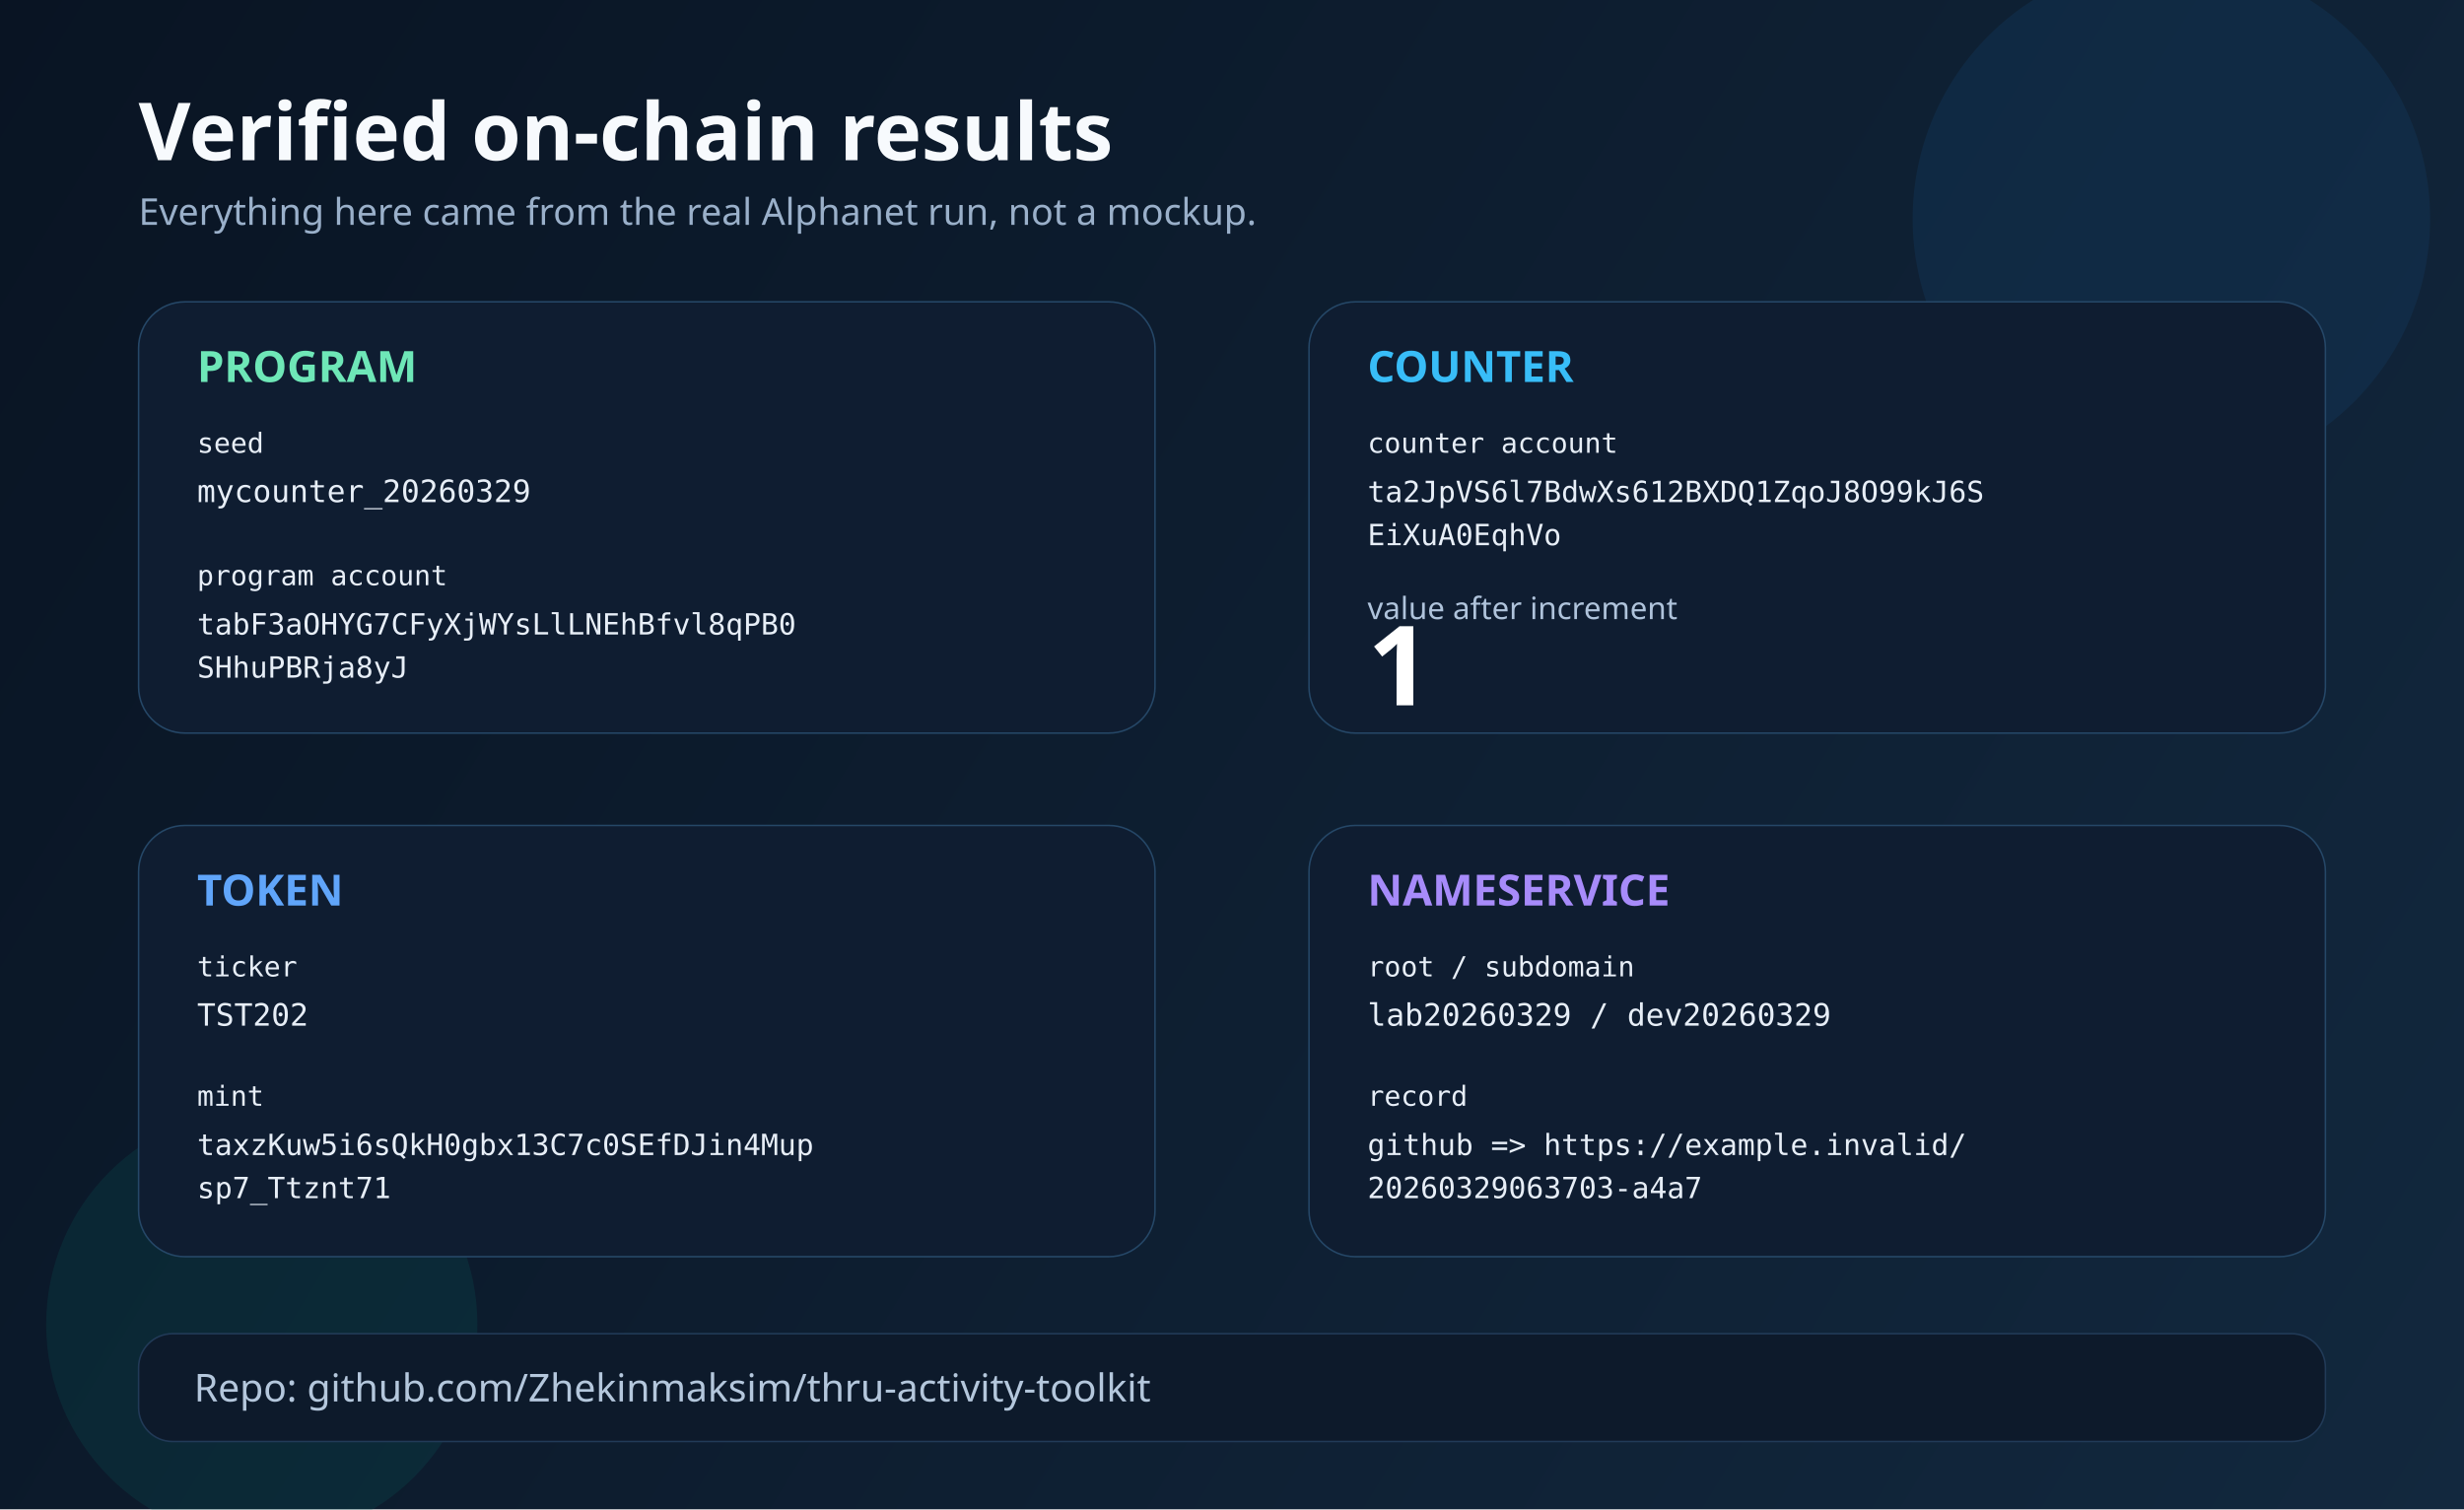
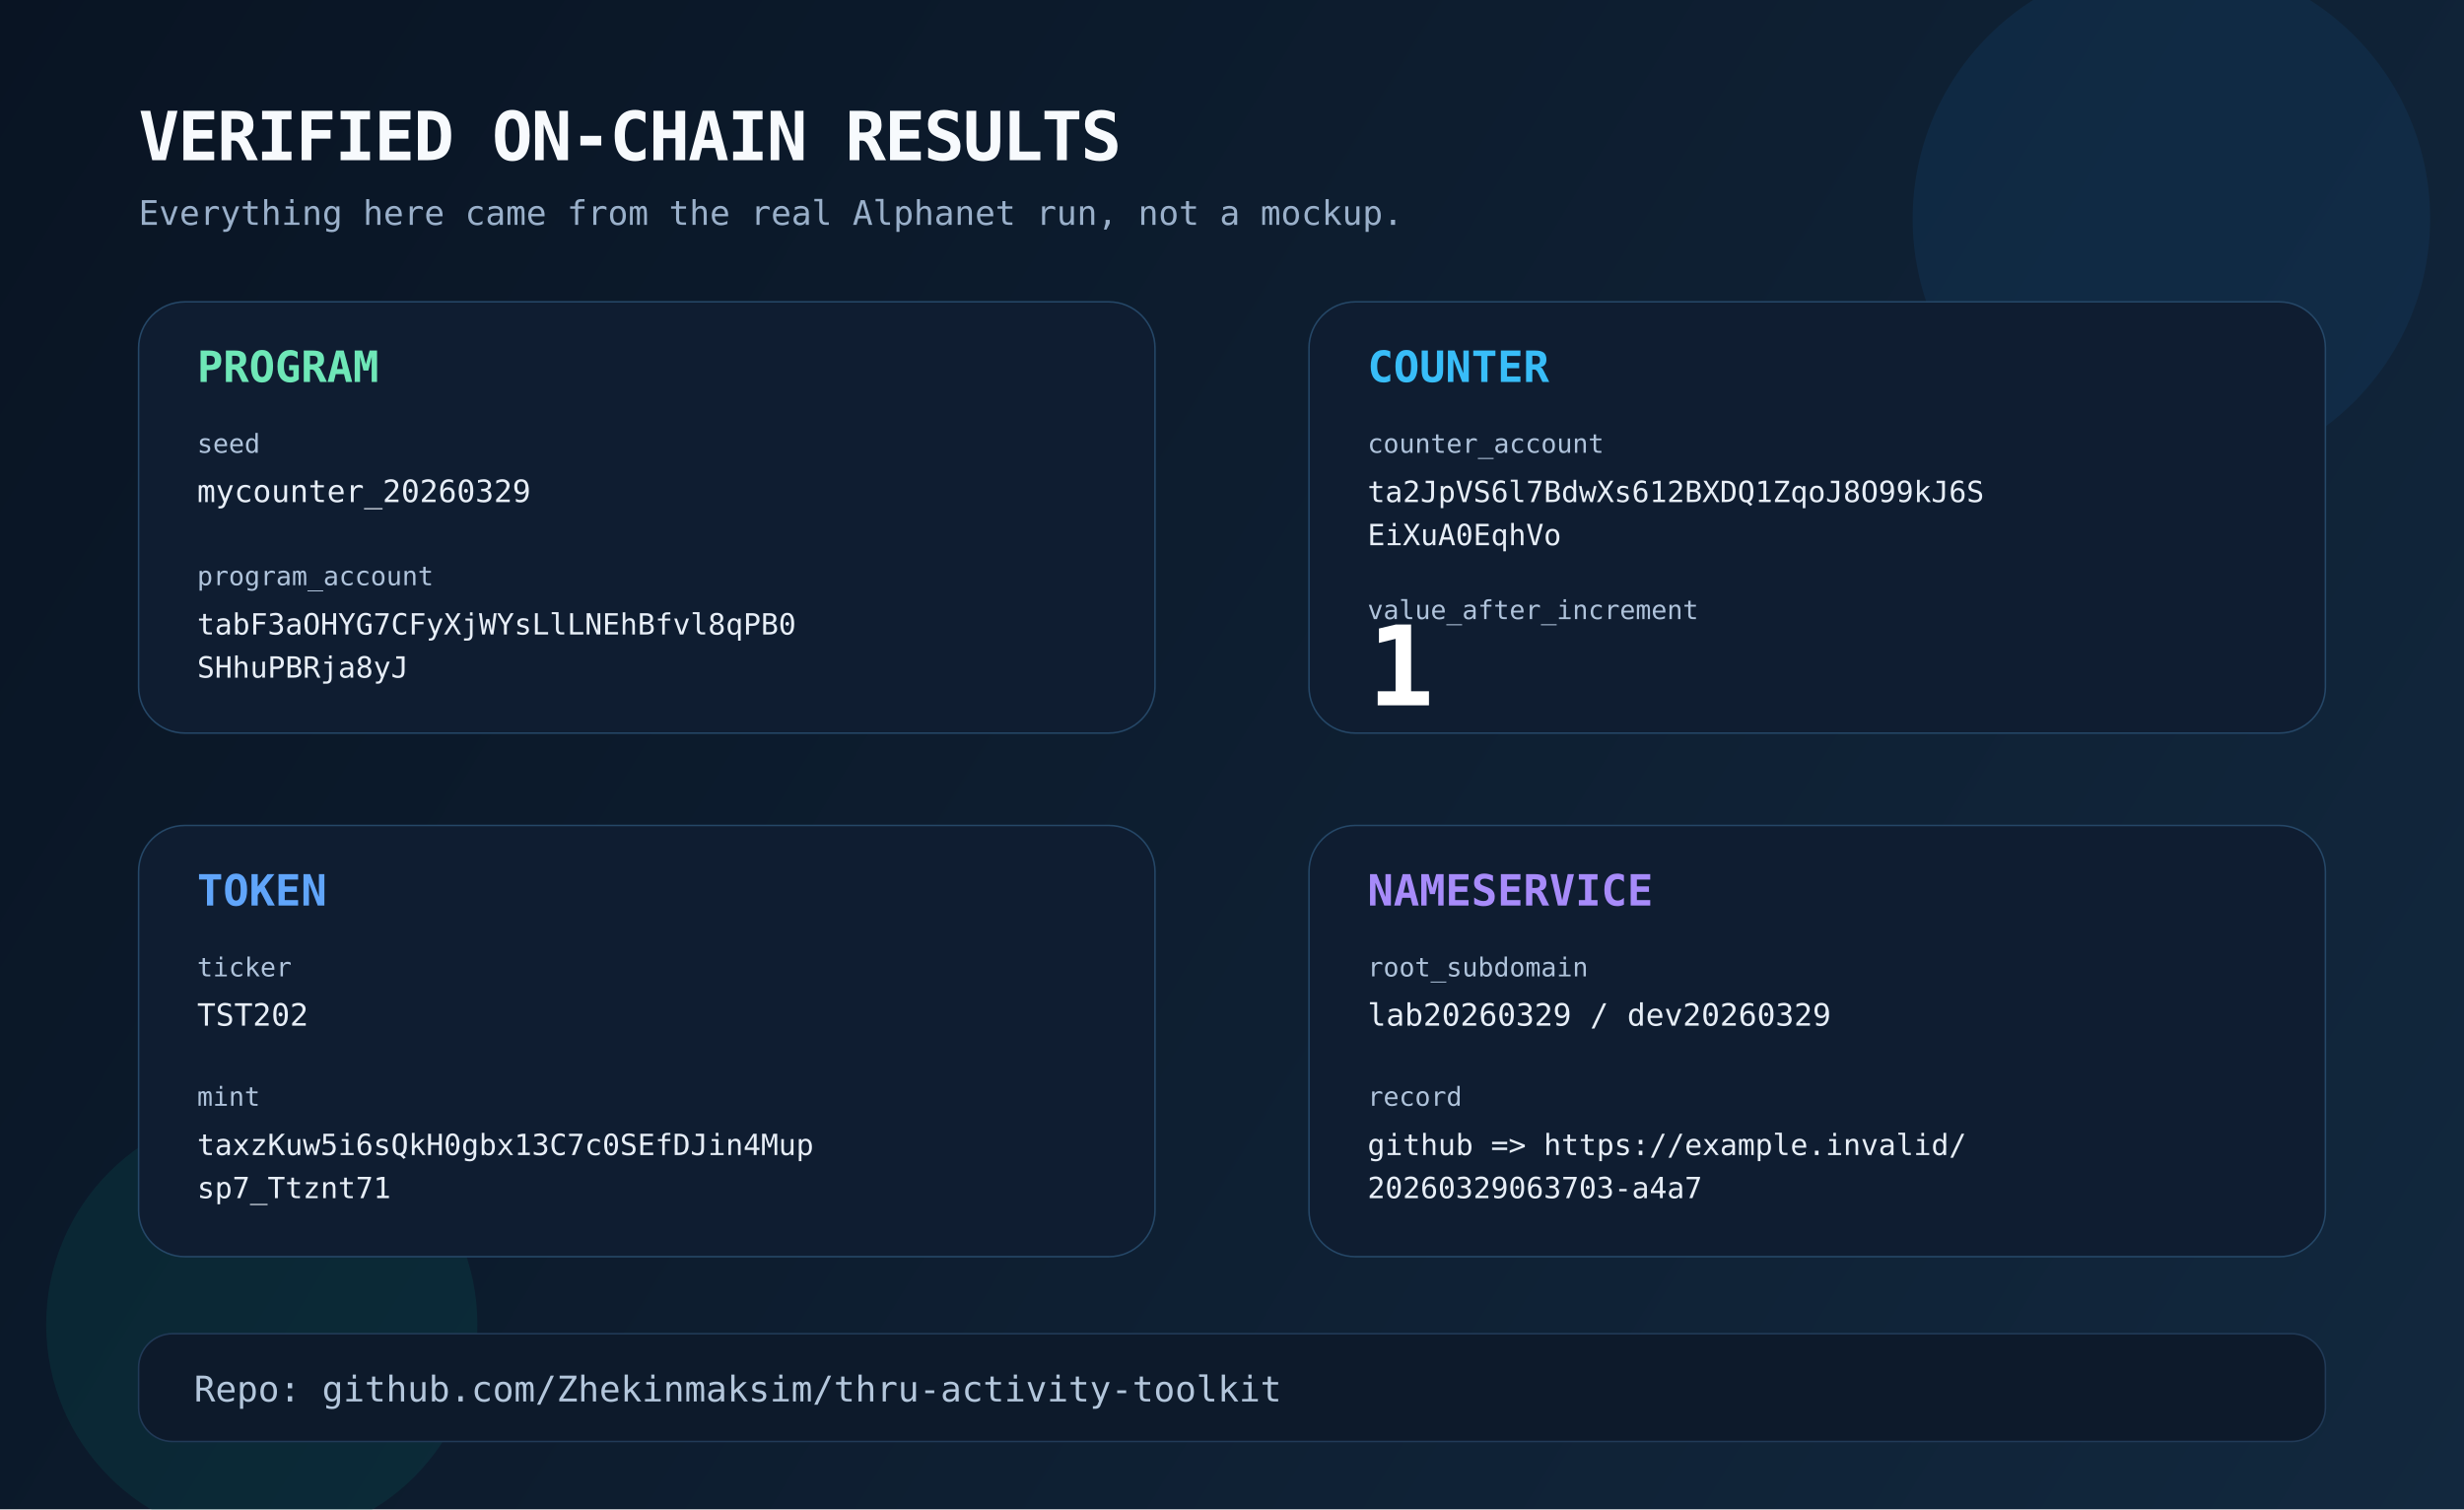
<svg xmlns="http://www.w3.org/2000/svg" width="1600" height="980" viewBox="0 0 1600 980" fill="none">
  <defs>
    <linearGradient id="bg" x1="0" y1="0" x2="1600" y2="980" gradientUnits="userSpaceOnUse">
      <stop stop-color="#091423" />
      <stop offset="1" stop-color="#12283E" />
    </linearGradient>
  </defs>
  <rect width="1600" height="980" fill="url(#bg)" />
  <circle cx="1410" cy="142" r="168" fill="#13395A" fill-opacity="0.4" />
  <circle cx="170" cy="860" r="140" fill="#0B6D69" fill-opacity="0.18" />
-   <text x="90" y="104" fill="#F7FAFD" font-family="Avenir Next, Segoe UI, sans-serif" font-size="52" font-weight="700">Verified on-chain results</text>
-   <text x="90" y="146" fill="#9AB0CA" font-family="Avenir Next, Segoe UI, sans-serif" font-size="24">
+   <text x="90" y="104" fill="#F7FAFD" font-family="SFMono-Regular, SF Mono, Menlo, Monaco, monospace" font-size="44" font-weight="700" letter-spacing="-1">
+     VERIFIED ON-CHAIN RESULTS
+   </text>
+   <text x="90" y="146" fill="#9AB0CA" font-family="SFMono-Regular, SF Mono, Menlo, Monaco, monospace" font-size="22">
    Everything here came from the real Alphanet run, not a mockup.
  </text>
  <rect x="90" y="196" width="660" height="280" rx="30" fill="#0F1D31" stroke="#254767" />
-   <text x="128" y="248" fill="#6EE7B7" font-family="Avenir Next, Segoe UI, sans-serif" font-size="28" font-weight="700">PROGRAM</text>
-   <text x="128" y="294" fill="#E7EEF7" font-family="Menlo, Monaco, monospace" font-size="18">seed</text>
-   <text x="128" y="326" fill="#E7EEF7" font-family="Menlo, Monaco, monospace" font-size="20">mycounter_20260329</text>
-   <text x="128" y="380" fill="#E7EEF7" font-family="Menlo, Monaco, monospace" font-size="18">program account</text>
-   <text x="128" y="412" fill="#E7EEF7" font-family="Menlo, Monaco, monospace" font-size="19">tabF3aOHYG7CFyXjWYsLlLNEhBfvl8qPB0</text>
-   <text x="128" y="440" fill="#E7EEF7" font-family="Menlo, Monaco, monospace" font-size="19">SHhuPBRja8yJ</text>
+   <text x="128" y="248" fill="#6EE7B7" font-family="SFMono-Regular, SF Mono, Menlo, Monaco, monospace" font-size="28" font-weight="700">PROGRAM</text>
+   <text x="128" y="294" fill="#AFC3DB" font-family="SFMono-Regular, SF Mono, Menlo, Monaco, monospace" font-size="17">seed</text>
+   <text x="128" y="326" fill="#E7EEF7" font-family="SFMono-Regular, SF Mono, Menlo, Monaco, monospace" font-size="20">mycounter_20260329</text>
+   <text x="128" y="380" fill="#AFC3DB" font-family="SFMono-Regular, SF Mono, Menlo, Monaco, monospace" font-size="17">program_account</text>
+   <text x="128" y="412" fill="#E7EEF7" font-family="SFMono-Regular, SF Mono, Menlo, Monaco, monospace" font-size="19">tabF3aOHYG7CFyXjWYsLlLNEhBfvl8qPB0</text>
+   <text x="128" y="440" fill="#E7EEF7" font-family="SFMono-Regular, SF Mono, Menlo, Monaco, monospace" font-size="19">SHhuPBRja8yJ</text>
  <rect x="850" y="196" width="660" height="280" rx="30" fill="#0F1D31" stroke="#254767" />
-   <text x="888" y="248" fill="#38BDF8" font-family="Avenir Next, Segoe UI, sans-serif" font-size="28" font-weight="700">COUNTER</text>
-   <text x="888" y="294" fill="#E7EEF7" font-family="Menlo, Monaco, monospace" font-size="18">counter account</text>
-   <text x="888" y="326" fill="#E7EEF7" font-family="Menlo, Monaco, monospace" font-size="19">ta2JpVS6l7BdwXs612BXDQ1ZqoJ8O99kJ6S</text>
-   <text x="888" y="354" fill="#E7EEF7" font-family="Menlo, Monaco, monospace" font-size="19">EiXuA0EqhVo</text>
-   <text x="888" y="402" fill="#AFC3DB" font-family="Avenir Next, Segoe UI, sans-serif" font-size="20">value after increment</text>
-   <text x="888" y="458" fill="#FFFFFF" font-family="Avenir Next, Segoe UI, sans-serif" font-size="72" font-weight="700">1</text>
+   <text x="888" y="248" fill="#38BDF8" font-family="SFMono-Regular, SF Mono, Menlo, Monaco, monospace" font-size="28" font-weight="700">COUNTER</text>
+   <text x="888" y="294" fill="#AFC3DB" font-family="SFMono-Regular, SF Mono, Menlo, Monaco, monospace" font-size="17">counter_account</text>
+   <text x="888" y="326" fill="#E7EEF7" font-family="SFMono-Regular, SF Mono, Menlo, Monaco, monospace" font-size="19">ta2JpVS6l7BdwXs612BXDQ1ZqoJ8O99kJ6S</text>
+   <text x="888" y="354" fill="#E7EEF7" font-family="SFMono-Regular, SF Mono, Menlo, Monaco, monospace" font-size="19">EiXuA0EqhVo</text>
+   <text x="888" y="402" fill="#AFC3DB" font-family="SFMono-Regular, SF Mono, Menlo, Monaco, monospace" font-size="17">value_after_increment</text>
+   <text x="888" y="458" fill="#FFFFFF" font-family="SFMono-Regular, SF Mono, Menlo, Monaco, monospace" font-size="72" font-weight="700">1</text>
  <rect x="90" y="536" width="660" height="280" rx="30" fill="#0F1D31" stroke="#254767" />
-   <text x="128" y="588" fill="#60A5FA" font-family="Avenir Next, Segoe UI, sans-serif" font-size="28" font-weight="700">TOKEN</text>
-   <text x="128" y="634" fill="#E7EEF7" font-family="Menlo, Monaco, monospace" font-size="18">ticker</text>
-   <text x="128" y="666" fill="#E7EEF7" font-family="Menlo, Monaco, monospace" font-size="20">TST202</text>
-   <text x="128" y="718" fill="#E7EEF7" font-family="Menlo, Monaco, monospace" font-size="18">mint</text>
-   <text x="128" y="750" fill="#E7EEF7" font-family="Menlo, Monaco, monospace" font-size="19">taxzKuw5i6sQkH0gbx13C7c0SEfDJin4Mup</text>
-   <text x="128" y="778" fill="#E7EEF7" font-family="Menlo, Monaco, monospace" font-size="19">sp7_Ttznt71</text>
+   <text x="128" y="588" fill="#60A5FA" font-family="SFMono-Regular, SF Mono, Menlo, Monaco, monospace" font-size="28" font-weight="700">TOKEN</text>
+   <text x="128" y="634" fill="#AFC3DB" font-family="SFMono-Regular, SF Mono, Menlo, Monaco, monospace" font-size="17">ticker</text>
+   <text x="128" y="666" fill="#E7EEF7" font-family="SFMono-Regular, SF Mono, Menlo, Monaco, monospace" font-size="20">TST202</text>
+   <text x="128" y="718" fill="#AFC3DB" font-family="SFMono-Regular, SF Mono, Menlo, Monaco, monospace" font-size="17">mint</text>
+   <text x="128" y="750" fill="#E7EEF7" font-family="SFMono-Regular, SF Mono, Menlo, Monaco, monospace" font-size="19">taxzKuw5i6sQkH0gbx13C7c0SEfDJin4Mup</text>
+   <text x="128" y="778" fill="#E7EEF7" font-family="SFMono-Regular, SF Mono, Menlo, Monaco, monospace" font-size="19">sp7_Ttznt71</text>
  <rect x="850" y="536" width="660" height="280" rx="30" fill="#0F1D31" stroke="#254767" />
-   <text x="888" y="588" fill="#A78BFA" font-family="Avenir Next, Segoe UI, sans-serif" font-size="28" font-weight="700">NAMESERVICE</text>
-   <text x="888" y="634" fill="#E7EEF7" font-family="Menlo, Monaco, monospace" font-size="18">root / subdomain</text>
-   <text x="888" y="666" fill="#E7EEF7" font-family="Menlo, Monaco, monospace" font-size="20">lab20260329 / dev20260329</text>
-   <text x="888" y="718" fill="#E7EEF7" font-family="Menlo, Monaco, monospace" font-size="18">record</text>
-   <text x="888" y="750" fill="#E7EEF7" font-family="Menlo, Monaco, monospace" font-size="19">github =&gt; https://example.invalid/</text>
-   <text x="888" y="778" fill="#E7EEF7" font-family="Menlo, Monaco, monospace" font-size="19">20260329063703-a4a7</text>
+   <text x="888" y="588" fill="#A78BFA" font-family="SFMono-Regular, SF Mono, Menlo, Monaco, monospace" font-size="28" font-weight="700">NAMESERVICE</text>
+   <text x="888" y="634" fill="#AFC3DB" font-family="SFMono-Regular, SF Mono, Menlo, Monaco, monospace" font-size="17">root_subdomain</text>
+   <text x="888" y="666" fill="#E7EEF7" font-family="SFMono-Regular, SF Mono, Menlo, Monaco, monospace" font-size="20">lab20260329 / dev20260329</text>
+   <text x="888" y="718" fill="#AFC3DB" font-family="SFMono-Regular, SF Mono, Menlo, Monaco, monospace" font-size="17">record</text>
+   <text x="888" y="750" fill="#E7EEF7" font-family="SFMono-Regular, SF Mono, Menlo, Monaco, monospace" font-size="19">github =&gt; https://example.invalid/</text>
+   <text x="888" y="778" fill="#E7EEF7" font-family="SFMono-Regular, SF Mono, Menlo, Monaco, monospace" font-size="19">20260329063703-a4a7</text>
  <rect x="90" y="866" width="1420" height="70" rx="22" fill="#0D1A2B" stroke="#213A57" />
-   <text x="126" y="910" fill="#B4C7DC" font-family="Avenir Next, Segoe UI, sans-serif" font-size="25">
+   <text x="126" y="910" fill="#B4C7DC" font-family="SFMono-Regular, SF Mono, Menlo, Monaco, monospace" font-size="23">
    Repo: github.com/Zhekinmaksim/thru-activity-toolkit
  </text>
</svg>
